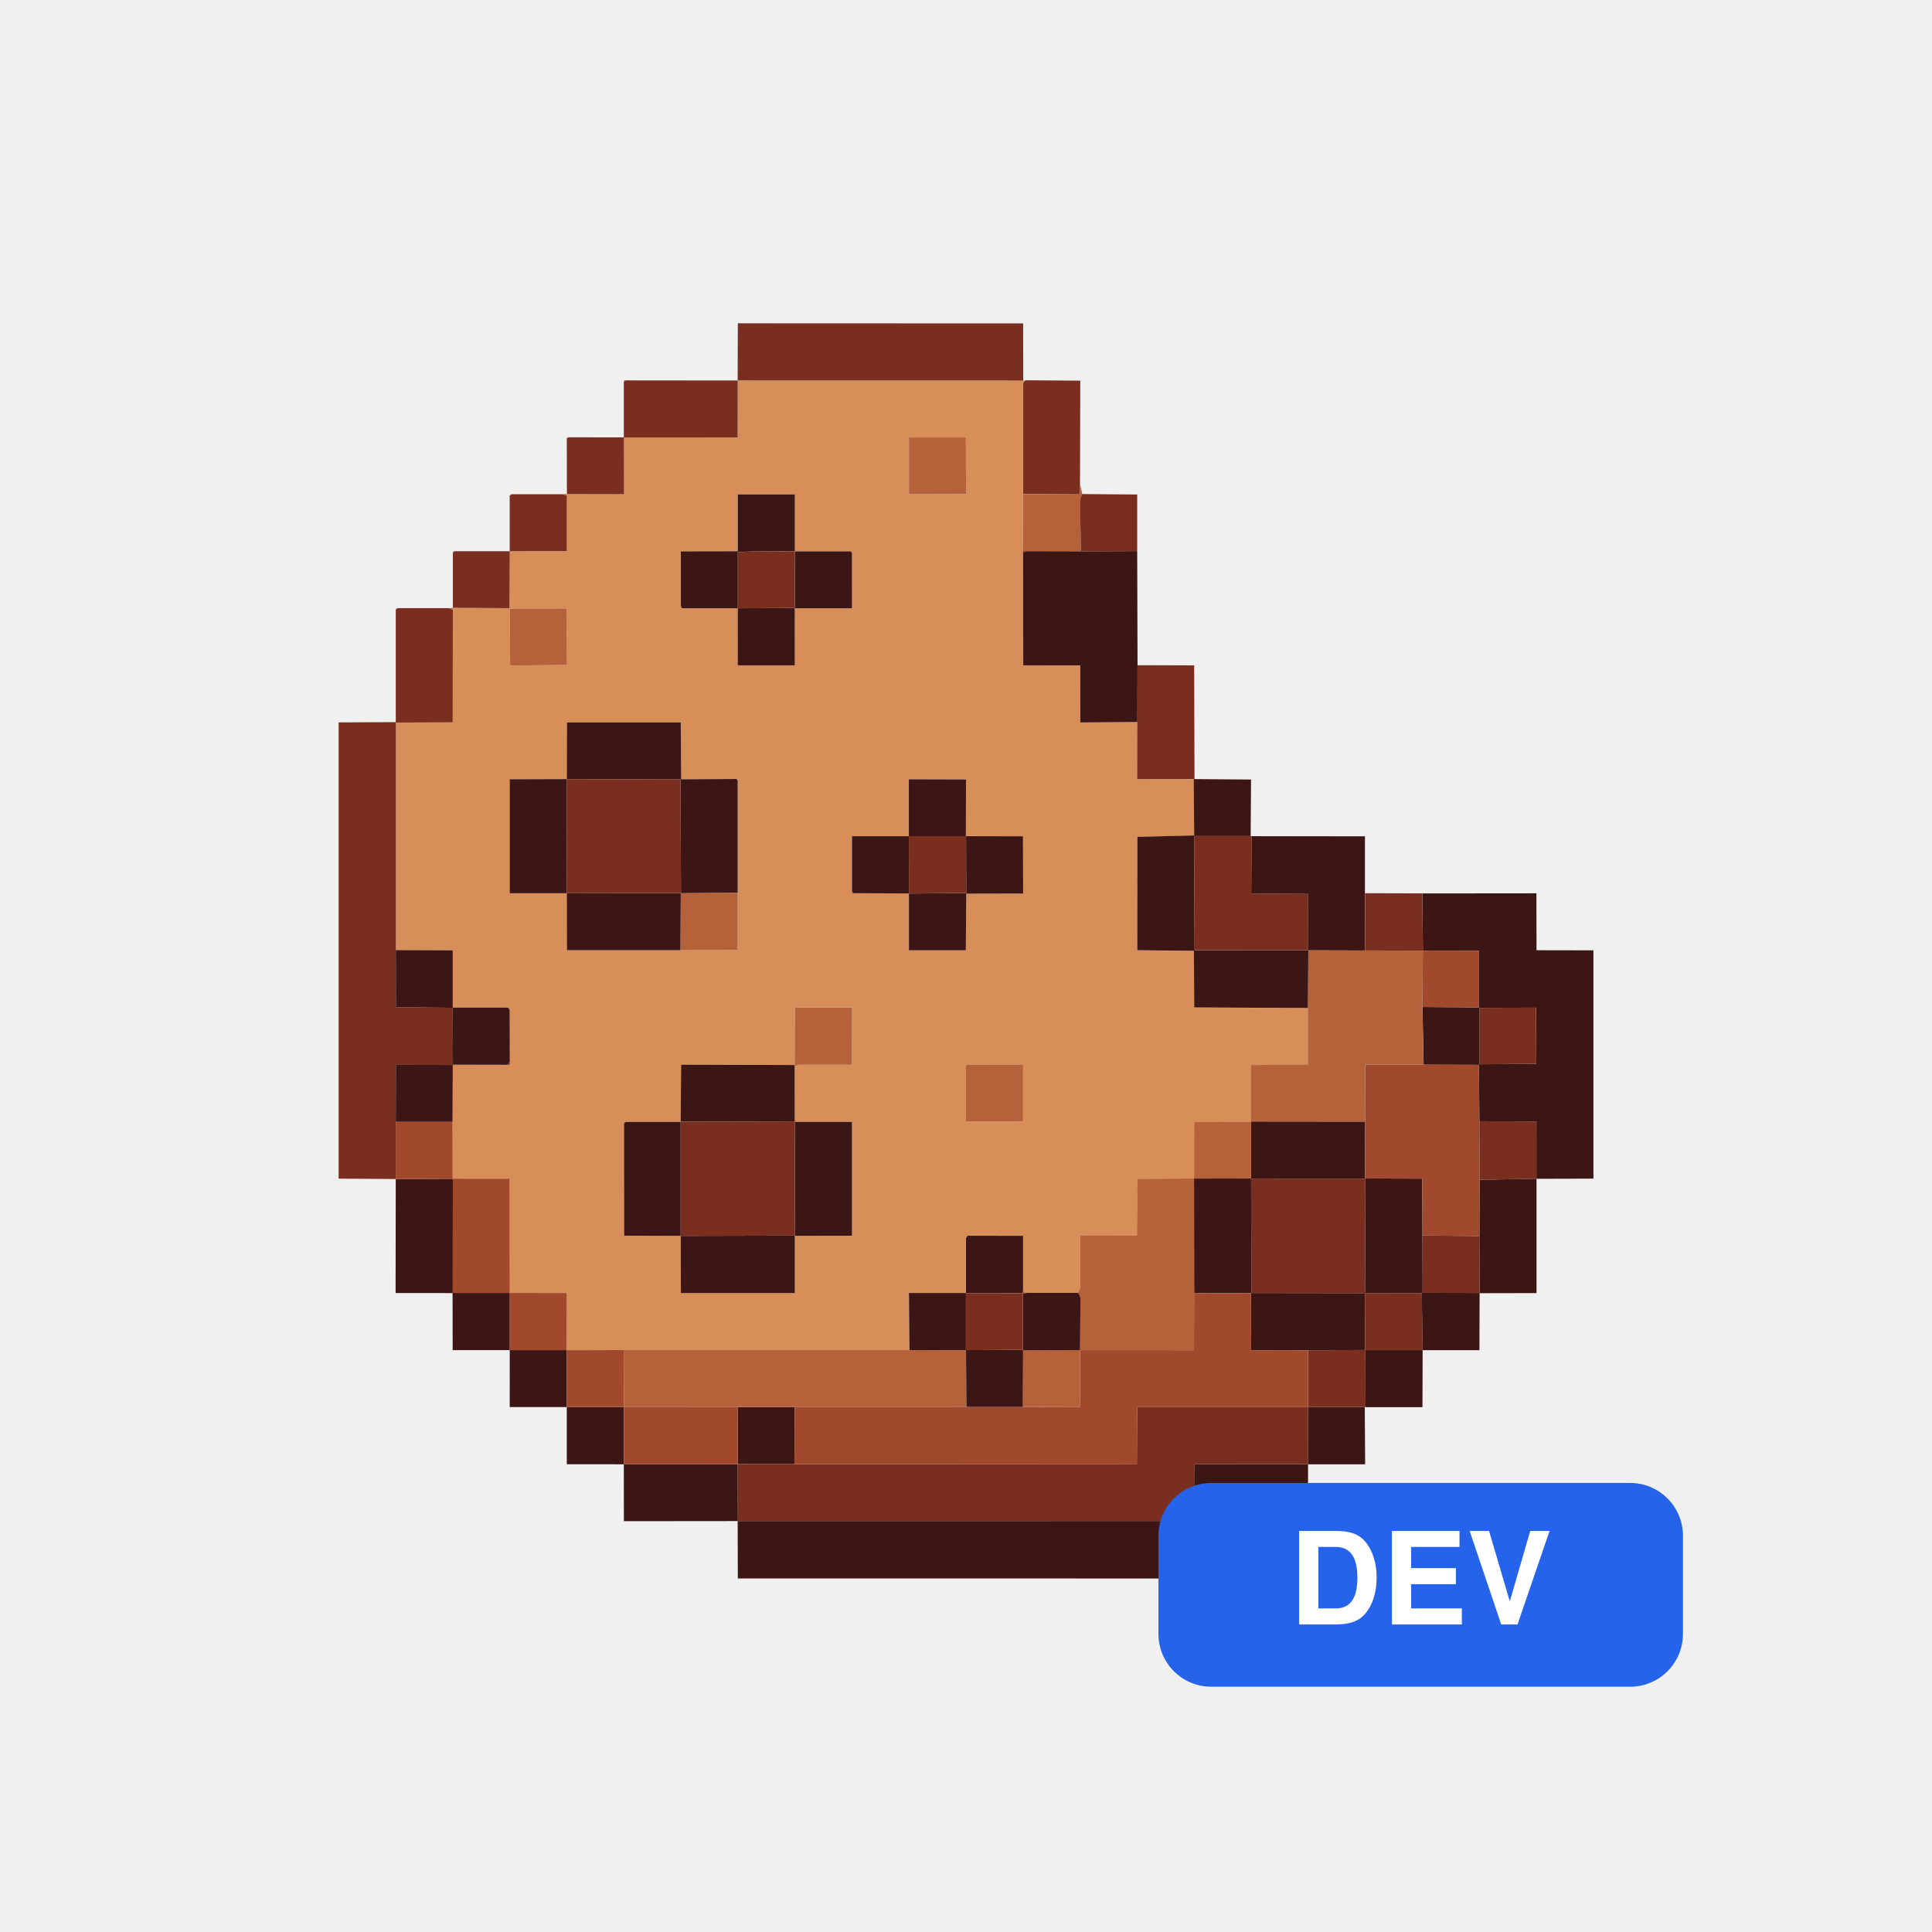
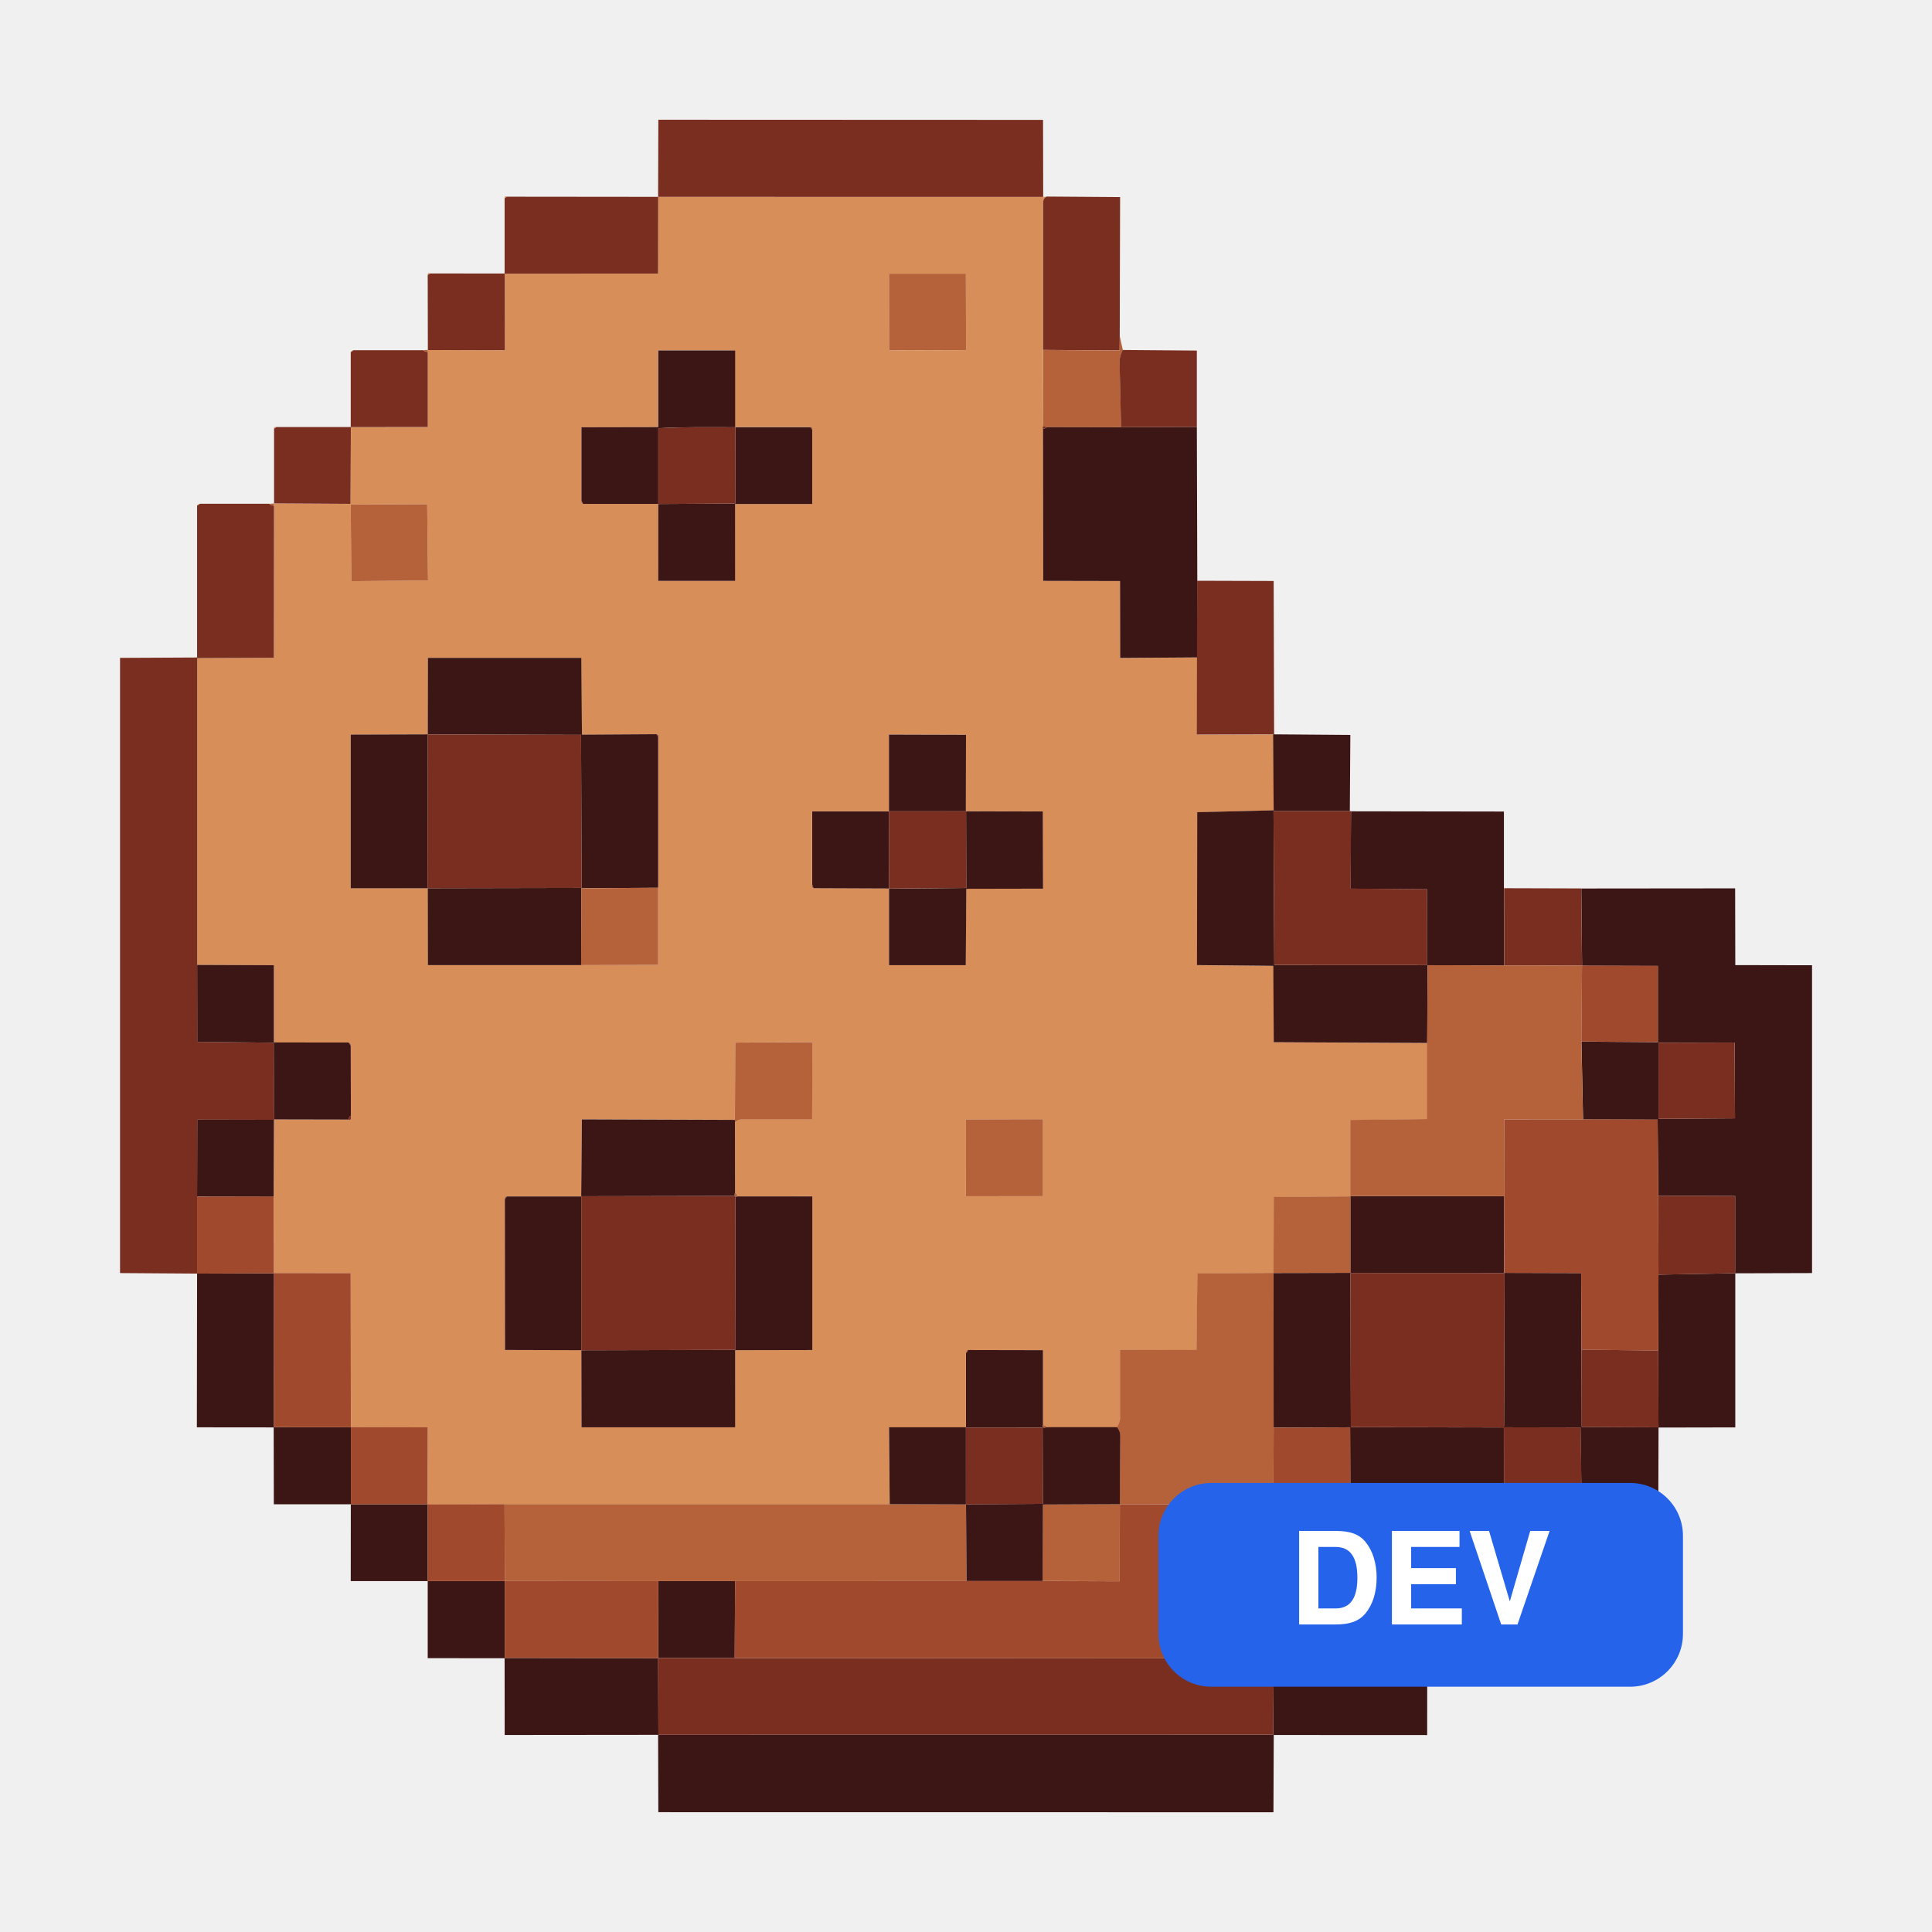
<svg xmlns="http://www.w3.org/2000/svg" viewBox="0 0 1024 1024">
-   <svg viewBox="0 0 256 256" x="136" y="128" width="752" height="752">
+   <svg viewBox="0 0 256 256" x="5" y="5" width="1014" height="1014">
    <defs>
      <style>
      .cookie-st0 {
        fill: #b5623a;
      }

      .cookie-st1 {
        fill: #a0492c;
      }

      .cookie-st2 {
        fill: #3c1515;
      }

      .cookie-st3 {
        fill: #792e20;
      }

      .cookie-st4 {
        fill: #d78e58;
      }
    </style>
    </defs>
    <path class="cookie-st4" d="M138.33,25.09l.5-.05c-.45.17-.53.52-.53,1.11v19.41s0,10.21,0,10.21c0,.11-.04.24,0,.37l.03,20.34,10.28.02.02,10.29,10.3-.07-.03,10.33,10.21-.03.08,10.16-10.23.25-.03,20.46,10.21.1.06,10.22,20.54.1v10.19s-10.3.12-10.3.12v10.23s-10.24.07-10.24.07l-.03,10.17-10.19.06-.12,10.25-10.26-.02v8.92c.1.59-.23,1.1-.37,1.43h-9.27c-.27-.18-.47-.28-.67-.29v-10.02s-10.06-.02-10.06-.02l-.24.38v9.96s-10.3,0-10.3,0l.09,10.3h-51.52s-10.3.03-10.3.03l.03-10.32-10.29-.03-.04-20.6h-10.28s-.01-10.28-.01-10.28l.04-10.31,9.98.02c.11,0,.24.12.3-.1.05-.17,0-.32,0-.42l-.02-9.38c-.02-.17-.11-.31-.28-.41h-9.99s0-10.35,0-10.35l-10.27-.04v-41.05s10.27-.04,10.27-.04l.02-20.36v-.29s10.23.06,10.23.06l.05-10.27h10.28s0-10.06,0-10.06v-.26s10.32.03,10.32.03v-10.25s20.5,0,20.5,0v-10.27s51.53,0,51.53,0ZM128.01,45.58l-.03-10.22h-10.28s.01,10.26.01,10.26l10.3-.03ZM76.54,65.69c-.02.17.07.37.21.48h10.05s.01,10.3.01,10.3h10.27s.01-10.29.01-10.29h10.3s.01-9.96.01-9.96c.02-.22-.11-.34-.28-.34h-10.04s0-10.26,0-10.26h-10.3s0,10.27,0,10.27l-10.25.02v9.78ZM56.01,76.41l-.11-10.2-10.23.04.08,10.26,10.26-.1ZM76.5,127.88l10.31-.03v-10.32s0-20.19,0-20.19c.08-.25-.06-.35-.22-.35l-9.99.06-.08-10.28h-20.54s-.02,10.23-.02,10.23l-10.31.03v20.55s10.32.01,10.32.01l.02,10.29h20.51ZM107.42,117.08c-.09.11.04.5.17.5l10.11.04v10.26s10.26,0,10.26,0l.07-10.22,10.27-.02-.03-10.33-10.3-.02.02-10.24-10.3-.03v10.28s-10.29,0-10.29,0v9.77ZM97.08,148.58l-20.48-.07-.09,10.31h-9.95c-.16.01-.3.25-.27.39l.02,20.16,10.22.03.02,10.32h20.54s.01-10.31.01-10.31l10.32-.02v-20.58s-10.01.01-10.01.01c-.01-.21-.12-.41-.31-.51l-.02-9.38c.17-.17.5-.42.89-.42h9.43s.04-10.32.04-10.32l-10.33.05-.04,10.33ZM138.3,158.8v-10.3s-10.31.03-10.31.03v10.28s10.31,0,10.31,0Z" />
    <path class="cookie-st2" d="M200.09,210.3l-.04-10.27h10.33s-.15-10.28-.15-10.28l-10.21-.02c-.03.06-.05.14-.05.2v10.08s-10.27.04-10.27.04l-10.26-.02-.04-10.3-10.24.04-.02-20.69,10.29-.02v-10.28s20.58.02,20.58.02v10.26s10.31.03,10.31.03l.04,10.24.03,10.35,10.27.04-.03-10.27.03-10.15,10.26-.19v-10.33s-10.29-.04-10.29-.04l-.08-10.18-9.98-.03-.21-10.41,10.22.07v-10.2s-10.14-.03-10.14-.03l-.1-10.33,20.58-.02.02,10.27,10.27.02v41.19s-10.27.03-10.27.03v20.62s-10.27.02-10.27.02l-.03,10.28h-10.25s-.03,10.28-.03,10.28h-10.25ZM230.9,148.38l-.05-10.14-10.18.03v10.18s10.23-.07,10.23-.07ZM200,189.56l.07-20.45h-20.63s.06,20.61.06,20.61l20.22.03c.05-.09.13-.18.29-.19Z" />
    <path class="cookie-st3" d="M34.79,66.17c.18.14.4.22.62.23l-.02,20.36-10.26.04v41.05s.02,10.3.02,10.3l10.23.11.05,10.32-10.28-.02-.03,10.29v10.31s-10.32-.07-10.32-.07v-82.32s10.31-.05,10.31-.05v-20.34c.14-.03.28-.13.37-.23h9.32Z" />
    <polygon class="cookie-st2" points="86.83 210.31 97.1 210.31 97.05 220.6 86.81 220.59 86.84 230.87 169.11 230.86 169.18 220.62 189.68 220.59 189.7 210.29 199.95 210.3 200.02 220.63 189.72 220.63 189.71 230.91 169.18 230.9 169.14 241.24 86.83 241.23 86.8 230.88 66.27 230.9 66.26 220.63 55.97 220.62 55.97 210.31 45.67 210.31 45.68 200.03 35.38 200.03 35.36 189.74 25.08 189.73 25.11 169.16 35.41 169.12 35.4 189.71 45.69 189.72 45.69 200.03 55.98 200.03 55.98 210.3 66.28 210.3 66.28 220.59 86.81 220.62 86.83 210.31" />
    <path class="cookie-st2" d="M179.36,107.28h-10.21s.1,20.6.1,20.6h20.42s.01-10.15.01-10.15l-10.22-.08.06-10.35,20.46.03v10.27s.03,10.33.03,10.33l-10.24-.03-.05,10.4-20.54-.1-.06-10.22-10.21-.1.03-20.46,10.23-.25-.08-10.16s.1-.03.15-.01l10.19.08-.07,10.21Z" />
    <path class="cookie-st2" d="M148.75,55.9l10.14-.04.06,20.6-.02,10.25-10.3.07-.02-10.29-10.28-.02-.03-20.34c.18-.03.37-.12.52-.27l9.94.02Z" />
    <polygon class="cookie-st3" points="138.33 25.09 86.81 25.08 86.8 35.35 66.29 35.36 66.3 45.6 55.99 45.58 55.97 35.54 56.29 35.33 66.26 35.34 66.26 25.26 66.57 25.06 86.8 25.08 86.83 14.76 138.31 14.78 138.33 25.09" />
    <path class="cookie-st3" d="M179.36,107.28c.05-.03.12-.02.17.01l-.06,10.35,10.22.08v10.16s-20.44-.01-20.44-.01l-.1-20.6h10.21Z" />
    <polygon class="cookie-st3" points="200.09 210.3 199.95 210.3 189.7 210.29 189.68 220.59 169.18 220.62 169.11 230.86 86.84 230.87 86.81 220.59 97.05 220.6 158.83 220.64 158.88 210.32 189.71 210.32 189.71 200.05 199.99 200.02 199.98 189.93 199.71 189.74 179.49 189.71 179.44 169.09 200.07 169.1 200 189.56 200.04 189.73 210.25 189.75 210.39 200.02 200.06 200.03 200.09 210.3" />
    <path class="cookie-st3" d="M169.24,96.99s-.1,0-.15.01l-10.21.03.03-10.33.02-10.25,10.24.03.06,20.5Z" />
    <path class="cookie-st3" d="M148.57,43.74l-.02,1.89-10.24-.07v-19.41c-.01-.59.07-.94.52-1.11l9.79.07-.05,18.63Z" />
    <polygon class="cookie-st3" points="210.33 117.62 210.43 127.95 200.02 127.92 200 117.59 210.33 117.62" />
    <path class="cookie-st0" d="M148.98,45.57c-.22.4-.44.95-.42,1.72l.2,8.61-9.94-.02-.52-.1.02-10.21,10.24.07.02-1.89.41,1.83Z" />
    <path class="cookie-st3" d="M55.36,45.6c.17.14.39.22.62.23v10.05s-10.29.01-10.29.01l-.05,10.27-10.23-.06v-10s.32-.22.32-.22h9.94s0-10.03,0-10.03c.12-.04.28-.13.34-.25h9.35Z" />
    <path class="cookie-st3" d="M158.89,55.86l-10.14.04-.2-8.61c-.02-.76.21-1.31.42-1.72l9.92.08v10.2Z" />
    <path class="cookie-st0" d="M55.99,45.58v.26c-.23,0-.46-.09-.62-.23.21-.05.42-.06.62-.03Z" />
    <path class="cookie-st0" d="M35.41,66.1v.29c-.22-.01-.44-.09-.62-.23l.62-.06Z" />
    <path class="cookie-st0" d="M25.11,66.39c.09-.11.21-.19.36-.23-.09.1-.22.2-.36.23Z" />
    <path class="cookie-st4" d="M35.4,56.1c0-.22.16-.27.33-.22l-.33.22Z" />
    <path class="cookie-st0" d="M45.67,45.85c.09-.12.21-.21.34-.25-.06.12-.22.21-.34.25Z" />
    <path class="cookie-st4" d="M55.97,35.54c-.05-.2.15-.34.31-.21l-.31.21Z" />
    <path class="cookie-st4" d="M66.26,25.26c-.07-.2.15-.35.31-.2l-.31.2Z" />
    <path class="cookie-st0" d="M200.02,127.92l10.41.03-.08,10.16.21,10.41h-10.55s0,10.28,0,10.28l-20.57-.02v10.28s-10.29.02-10.29.02l.02,20.69-.04,10.26h-20.55s-.02,10.29-.02,10.29l-10.32-.03.05-10.24,10.28-.04.07-9.13c0-.54-.24-.92-.42-1.17.14-.33.47-.84.38-1.43v-8.92s10.24.02,10.24.02l.12-10.25,10.19-.06.03-10.17,10.24-.07v-10.23s10.28-.12,10.28-.12v-10.19s.07-10.4.07-10.4l10.24.03Z" />
    <polygon class="cookie-st0" points="117.78 200.02 127.99 200.05 128.06 210.3 97.1 210.31 86.83 210.31 66.29 210.29 66.25 200.02 117.78 200.02" />
    <path class="cookie-st2" d="M86.59,96.99l.22.35v20.19s-10.27.06-10.27.06l-.04,10.29h-20.51s-.02-10.28-.02-10.28h-10.31s0-20.57,0-20.57l10.31-.03.02-10.23h20.54s.08,10.27.08,10.27l9.99-.06ZM76.57,117.55l-.08-20.48-20.51-.06-.02,20.58,20.61-.04Z" />
    <path class="cookie-st2" d="M107.59,117.58l-.17-.5v-9.77s10.27,0,10.27,0v-10.28s10.31.03,10.31.03l-.02,10.24,10.3.02.03,10.33-10.27.02-.07,10.22h-10.27s0-10.26,0-10.26l-10.11-.04ZM128.04,117.55l-.03-10.25h-10.31s0,10.35,0,10.35l10.34-.09Z" />
    <path class="cookie-st2" d="M107.14,55.88l.28.34v9.96s-10.32,0-10.32,0v10.29s-10.29,0-10.29,0v-10.3s-10.06,0-10.06,0l-.21-.48v-9.78s10.27-.02,10.27-.02v-10.26s10.3,0,10.3,0v10.27s10.03,0,10.03,0ZM97.12,66.12l.02-10.21c-3.4,0-6.76-.07-10.31.13v10.14s10.29-.06,10.29-.06Z" />
    <polygon class="cookie-st1" points="35.36 158.83 35.38 169.1 45.66 169.11 45.69 189.71 55.98 189.73 55.95 200.05 66.25 200.02 66.29 210.29 86.83 210.31 86.81 220.62 66.28 220.59 66.28 210.3 55.98 210.3 55.98 200.03 45.69 200.03 45.69 189.72 35.4 189.71 35.41 169.12 25.11 169.16 25.11 158.85 35.36 158.83" />
    <path class="cookie-st2" d="M97.08,148.58v.36s.02,9.38.02,9.38c-.02.06-.09.3-.04.41.1.21.23.1.35.1h10.02s0,20.56,0,20.56l-10.32.02v10.32s-20.56,0-20.56,0l-.02-10.32-10.22-.03-.02-20.16.27-.38h9.95s.09-10.32.09-10.32l20.48.07ZM97.11,179.37l.03-20.6-20.62.04v20.61s20.58-.05,20.58-.05Z" />
    <path class="cookie-st2" d="M45.39,138.24l.28.41.02,9.38c-.2.11-.3.32-.31.52l-9.98-.02-.04,10.31h-10.25s.03-10.28.03-10.28l10.28.02-.05-10.32-10.23-.11-.02-10.3,10.27.04v10.34s10,.01,10,.01Z" />
    <polygon class="cookie-st0" points="86.81 117.53 86.81 127.85 76.5 127.88 76.54 117.6 86.81 117.53" />
    <path class="cookie-st0" d="M97.08,148.94v-.36s.04-10.33.04-10.33l10.33-.05-.04,10.33h-9.43c-.39-.01-.72.24-.89.41Z" />
    <path class="cookie-st2" d="M138.28,189.42c0,.1-.14.25.11.34.1.03.37-.05.57-.05h9.27c.18.26.42.63.42,1.18l-.07,9.13-10.28.04-.05,10.24h-10.18s-.07-10.25-.07-10.25l-10.21-.03-.09-10.3h10.3s0-9.95,0-9.95c.12-.07.22-.2.24-.38l10.06.02v10.02ZM138.28,199.97l-.03-10.21h-10.26s0,10.27,0,10.27l10.3-.06Z" />
    <polygon class="cookie-st0" points="138.3 158.8 128 158.81 127.99 148.53 138.3 148.5 138.3 158.8" />
    <polygon class="cookie-st0" points="128.01 45.58 117.71 45.61 117.7 35.36 127.98 35.36 128.01 45.58" />
    <polygon class="cookie-st0" points="56.01 76.41 45.75 76.51 45.67 66.25 55.9 66.21 56.01 76.41" />
    <path class="cookie-st3" d="M138.81,55.87c-.15.14-.34.23-.52.27-.05-.13,0-.25,0-.37l.52.1Z" />
    <path class="cookie-st0" d="M138.95,189.71c-.19,0-.47.08-.57.05-.25-.08-.11-.24-.11-.34.2.02.4.11.67.29Z" />
    <path class="cookie-st0" d="M97.41,158.83c-.11,0-.25.11-.35-.1-.05-.11.01-.35.04-.41.19.11.3.31.31.51Z" />
    <path class="cookie-st3" d="M45.38,148.55c0-.21.11-.41.31-.52,0,.1.04.25,0,.42-.07.22-.2.1-.3.1Z" />
    <path class="cookie-st3" d="M45.68,138.65l-.28-.41c.17.1.27.24.28.41Z" />
    <path class="cookie-st3" d="M127.98,179.77l.24-.38c-.02.18-.12.31-.24.38Z" />
    <path class="cookie-st3" d="M66.29,159.21c-.04-.14.1-.38.27-.38l-.27.38Z" />
    <path class="cookie-st3" d="M107.59,117.58c-.13,0-.26-.39-.17-.5l.17.5Z" />
    <path class="cookie-st3" d="M86.81,97.35l-.22-.35c.16,0,.3.1.22.35Z" />
    <path class="cookie-st3" d="M76.75,66.16c-.15-.11-.24-.31-.21-.48l.21.48Z" />
    <path class="cookie-st3" d="M107.42,56.22l-.28-.34c.17,0,.29.12.28.34Z" />
    <polygon class="cookie-st1" points="210.57 148.52 220.55 148.55 220.63 158.74 220.66 169.3 220.63 179.46 210.37 179.34 210.32 169.09 200.03 169.07 200.01 158.81 200.02 148.53 210.57 148.52" />
    <polygon class="cookie-st3" points="220.66 169.3 220.63 158.74 230.9 158.78 230.92 169.11 220.66 169.3" />
    <polygon class="cookie-st1" points="210.35 138.11 210.43 127.95 220.58 127.98 220.58 138.18 210.35 138.11" />
    <polygon class="cookie-st3" points="230.9 148.38 220.66 148.45 220.66 138.27 230.84 138.24 230.9 148.38" />
    <polygon class="cookie-st3" points="220.63 179.46 220.66 189.73 210.39 189.69 210.37 179.34 220.63 179.46" />
    <polygon class="cookie-st1" points="189.71 200.05 189.71 210.32 158.88 210.32 158.83 220.64 97.05 220.6 97.1 210.31 128.06 210.3 138.24 210.3 148.56 210.33 148.59 200.03 169.13 200.04 169.17 189.78 179.41 189.74 179.45 200.04 189.71 200.05" />
    <polygon class="cookie-st3" points="76.57 117.55 55.95 117.59 55.97 97.01 76.49 97.07 76.57 117.55" />
    <polygon class="cookie-st3" points="128.04 117.55 117.7 117.64 117.69 107.28 128 107.29 128.04 117.55" />
    <path class="cookie-st3" d="M97.12,66.12l-10.3.06v-10.14c3.56-.19,6.93-.13,10.32-.13l-.02,10.21Z" />
    <polygon class="cookie-st3" points="97.11 179.37 76.52 179.42 76.52 158.81 97.14 158.77 97.11 179.37" />
    <polygon class="cookie-st3" points="138.28 199.97 127.99 200.04 128 189.76 138.25 189.77 138.28 199.97" />
  </svg>
  <rect x="614" y="786" width="278" height="108" rx="28" fill="#2563eb" />
  <text x="753" y="861" fill="white" font-family="Helvetica,Arial,sans-serif" font-size="68" font-weight="700" text-anchor="middle">DEV</text>
</svg>
